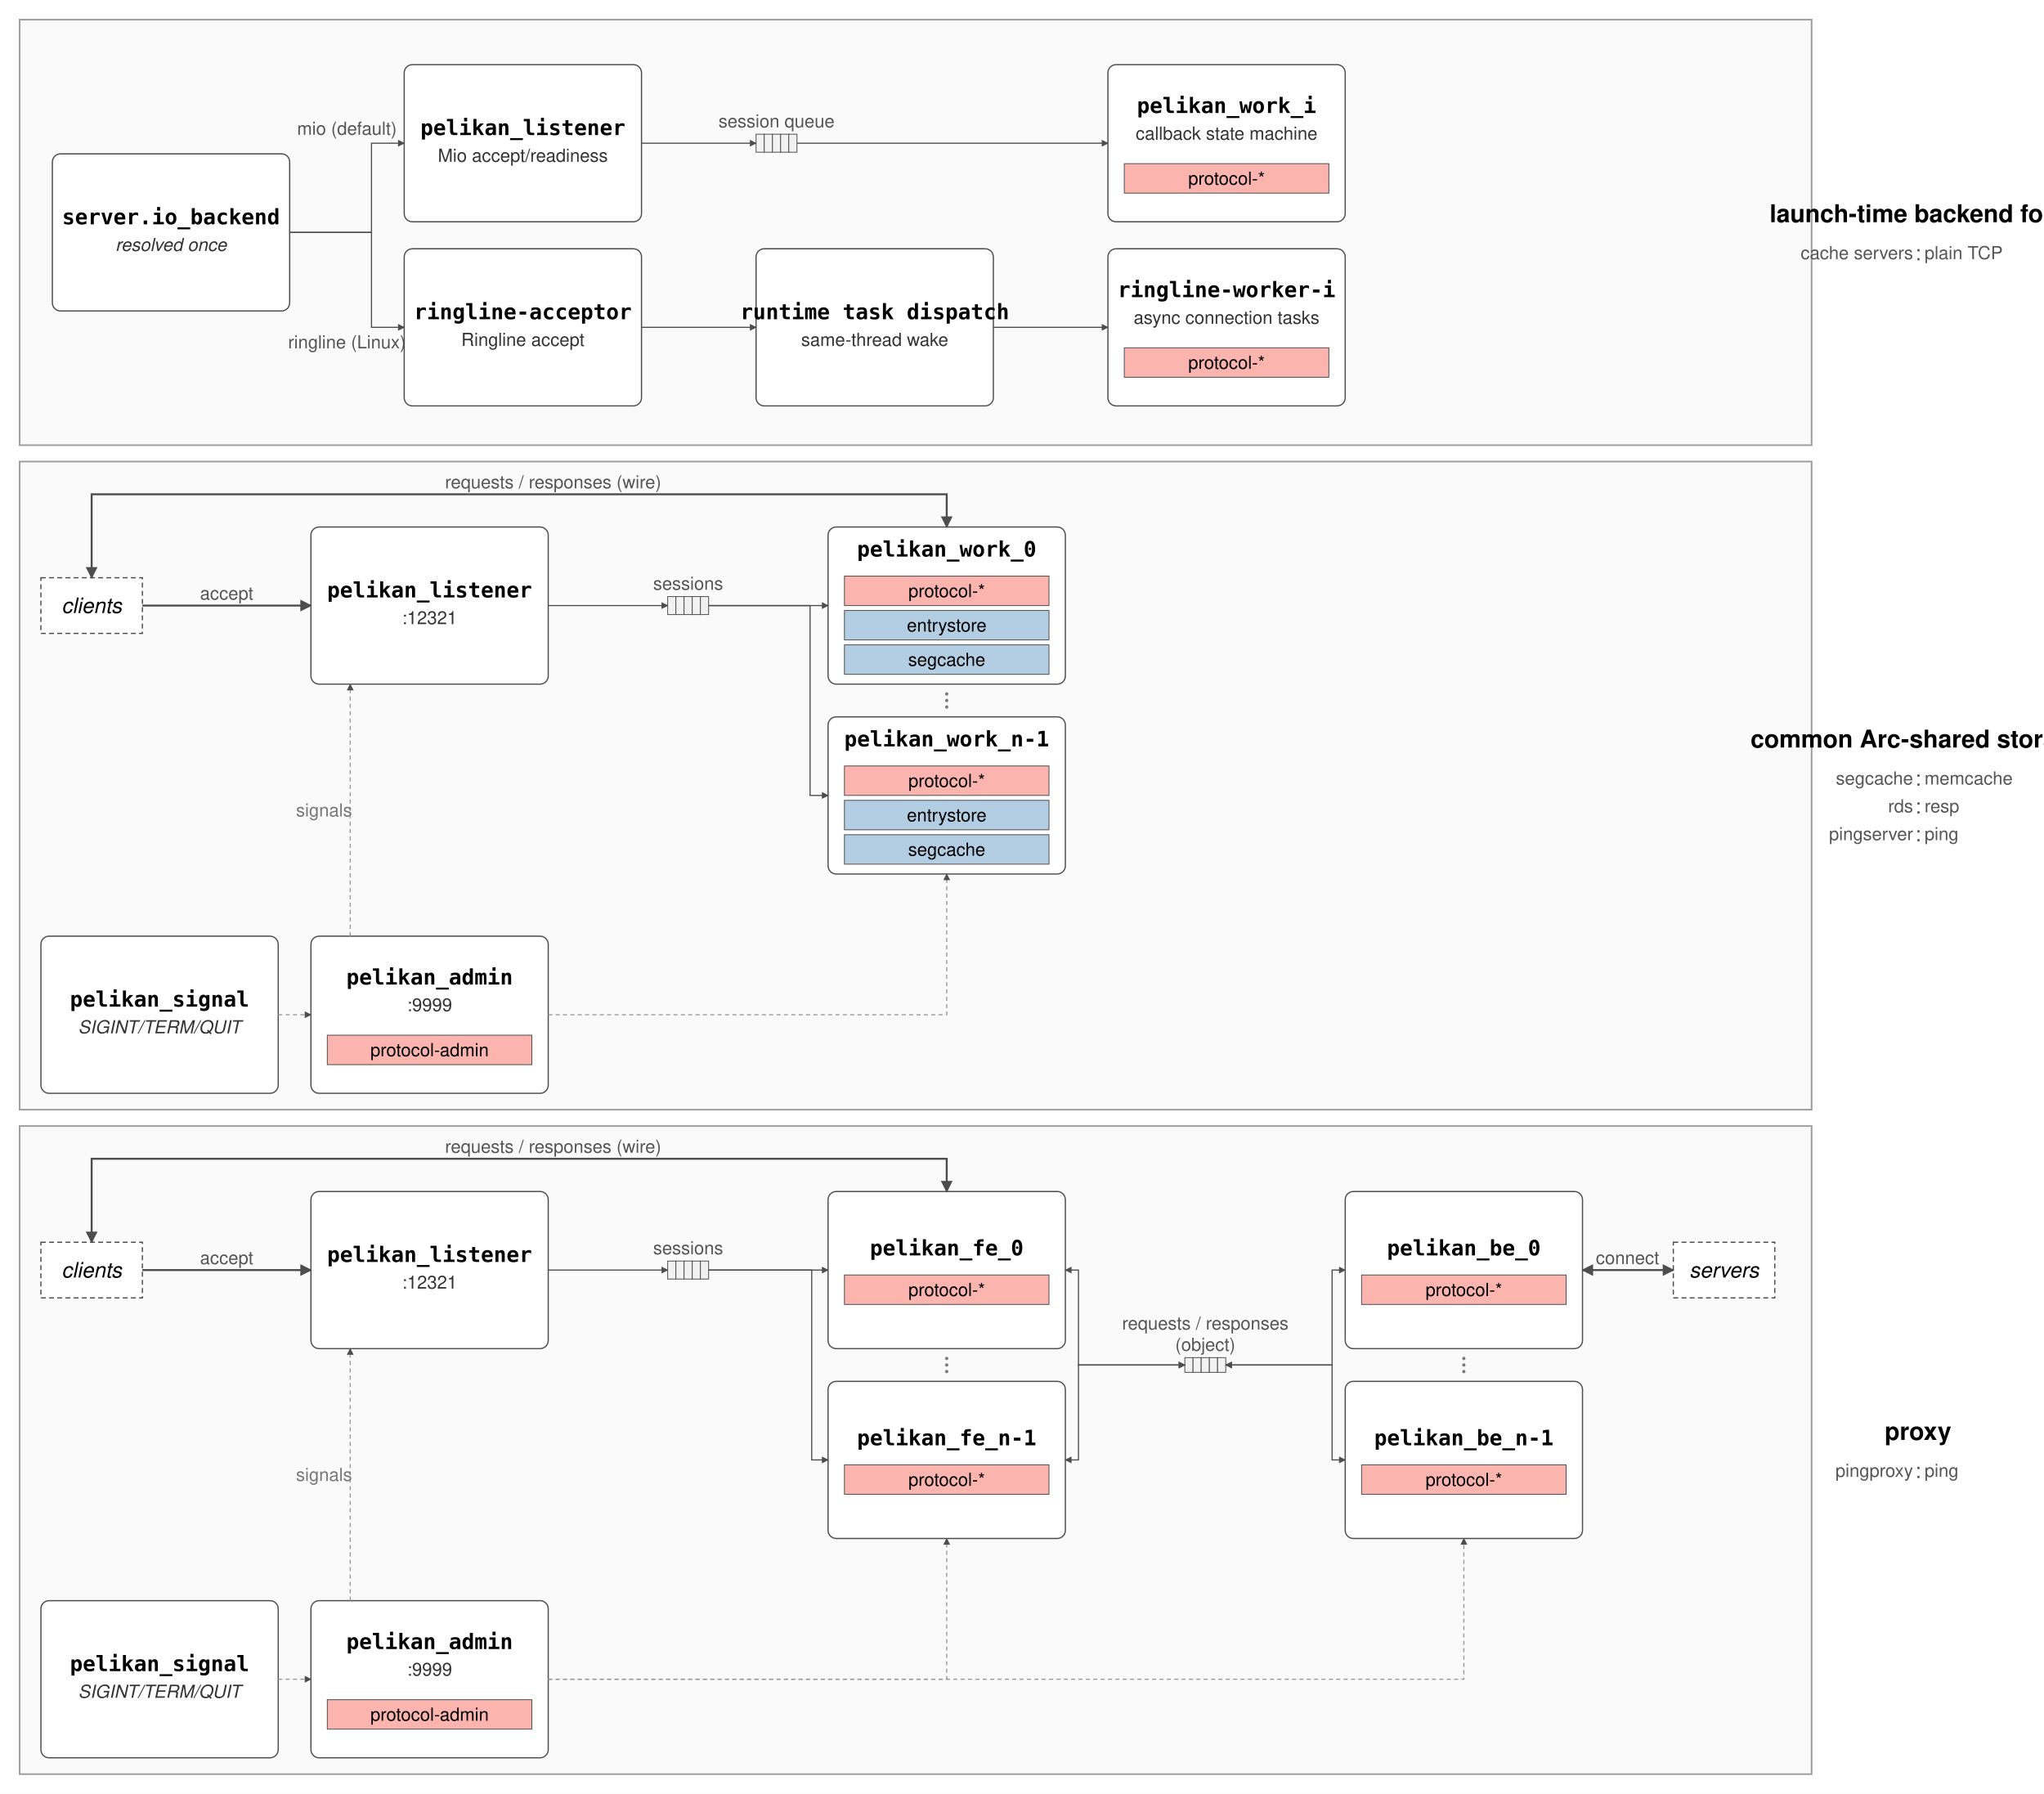
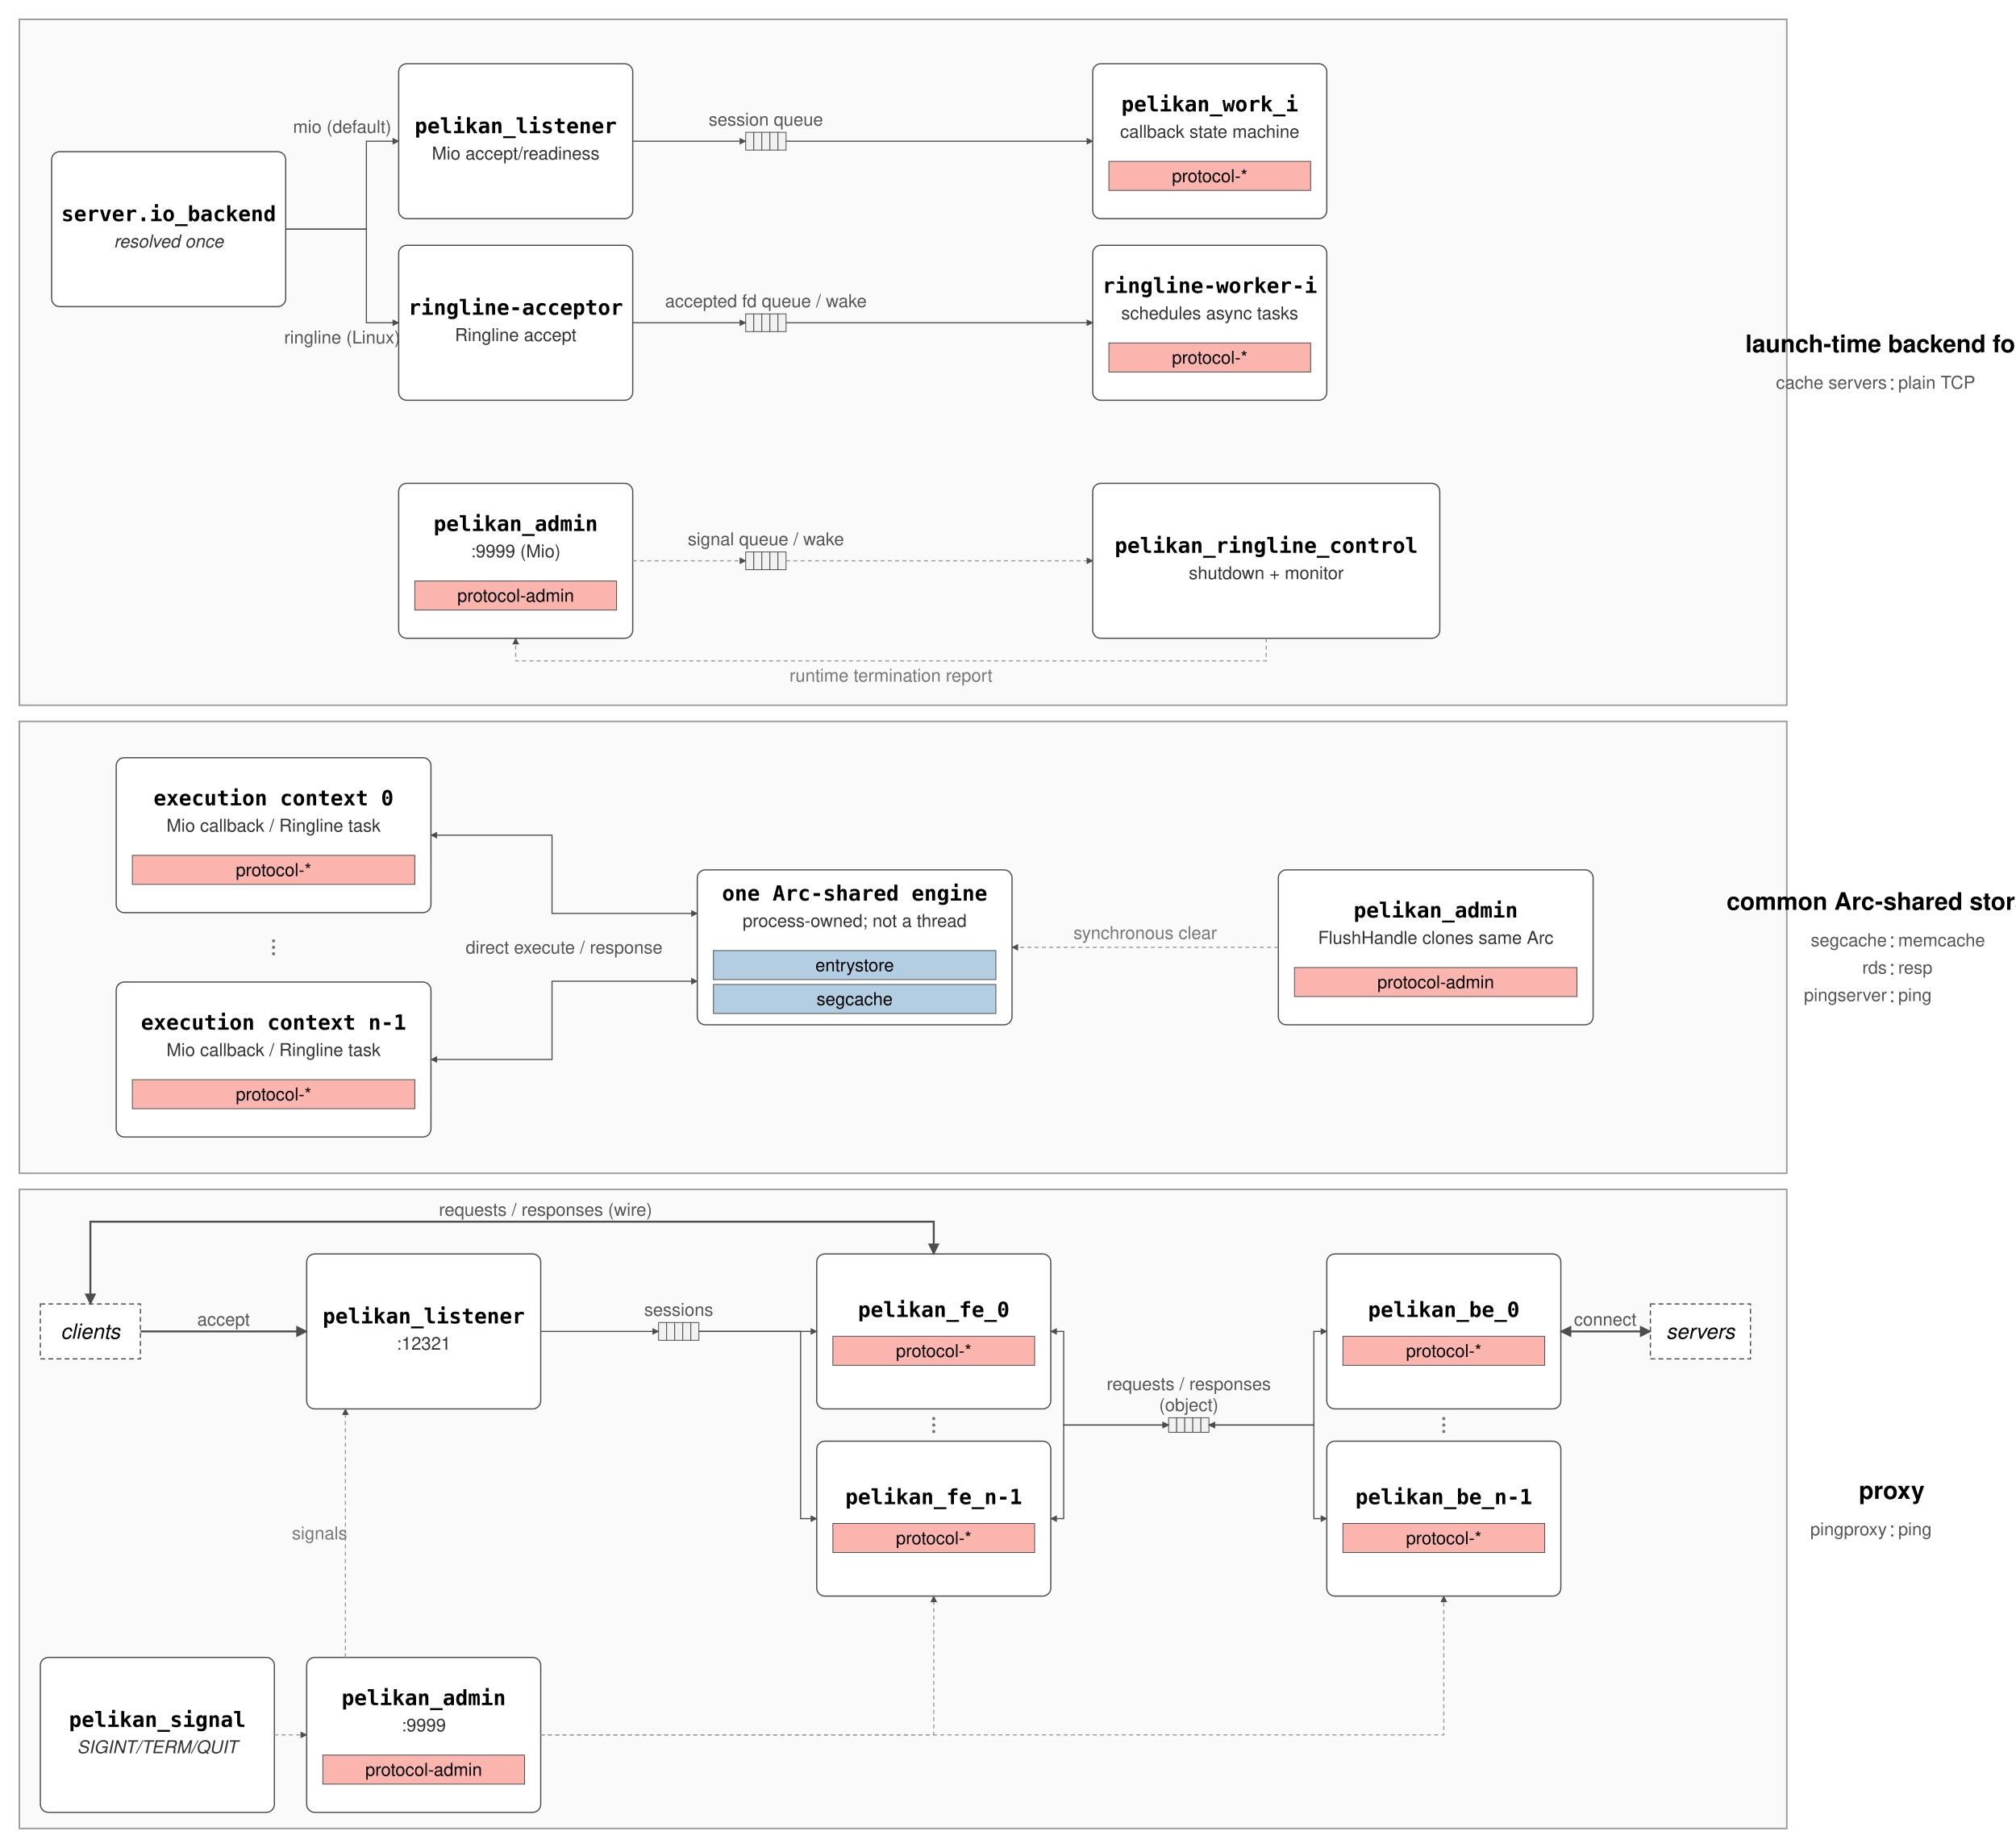
- <svg xmlns="http://www.w3.org/2000/svg" width="2498" height="2192" viewBox="0 0 2498 2192">
+ <svg xmlns="http://www.w3.org/2000/svg" width="2498" height="2290" viewBox="0 0 2498 2290">
  <rect width="100%" height="100%" fill="white" />
  <defs>
    <marker id="a" viewBox="0 0 10 10" refX="9" refY="5" markerWidth="6" markerHeight="6" orient="auto-start-reverse">
      <path d="M 0 0 L 10 5 L 0 10 z" fill="#4D4D4D" />
    </marker>
  </defs>
-   <rect x="24" y="24" width="2190" height="520" fill="#FAFAFA" stroke="#9E9E9E" stroke-width="2" rx="0" />
-   <text x="2344" y="261" dy="0.35em" font-family="Helvetica, Arial, sans-serif" font-size="30" font-weight="bold" fill="#000" text-anchor="middle">launch-time backend fork</text>
-   <text x="2338" y="309" dy="0.35em" font-family="Helvetica, Arial, sans-serif" font-size="22" font-weight="normal" fill="#555" text-anchor="end">cache servers</text>
-   <text x="2344" y="309" dy="0.35em" font-family="Helvetica, Arial, sans-serif" font-size="26" font-weight="normal" fill="#555" text-anchor="middle">:</text>
-   <text x="2352" y="309" dy="0.35em" font-family="Helvetica, Arial, sans-serif" font-size="22" font-weight="normal" fill="#555" text-anchor="start">plain TCP</text>
+   <rect x="24" y="24" width="2190" height="850" fill="#FAFAFA" stroke="#9E9E9E" stroke-width="2" rx="0" />
+   <text x="2344" y="426" dy="0.35em" font-family="Helvetica, Arial, sans-serif" font-size="30" font-weight="bold" fill="#000" text-anchor="middle">launch-time backend fork</text>
+   <text x="2338" y="474" dy="0.35em" font-family="Helvetica, Arial, sans-serif" font-size="22" font-weight="normal" fill="#555" text-anchor="end">cache servers</text>
+   <text x="2344" y="474" dy="0.35em" font-family="Helvetica, Arial, sans-serif" font-size="26" font-weight="normal" fill="#555" text-anchor="middle">:</text>
+   <text x="2352" y="474" dy="0.35em" font-family="Helvetica, Arial, sans-serif" font-size="22" font-weight="normal" fill="#555" text-anchor="start">plain TCP</text>
  <rect x="64" y="188" width="290" height="192" fill="#FFFFFF" stroke="#4D4D4D" stroke-width="1.5" rx="10" />
  <text x="209" y="265" dy="0.35em" font-family="SFMono-Regular, Menlo, Consolas, monospace" font-size="26" font-weight="bold" fill="#000" text-anchor="middle">server.io_backend</text>
  <text x="209" y="299" dy="0.35em" font-family="Helvetica, Arial, sans-serif" font-size="22" font-weight="normal" fill="#333" font-style="italic" text-anchor="middle">resolved once</text>
  <rect x="494" y="79" width="290" height="192" fill="#FFFFFF" stroke="#4D4D4D" stroke-width="1.5" rx="10" />
  <text x="639" y="156" dy="0.35em" font-family="SFMono-Regular, Menlo, Consolas, monospace" font-size="26" font-weight="bold" fill="#000" text-anchor="middle">pelikan_listener</text>
  <text x="639" y="190" dy="0.35em" font-family="Helvetica, Arial, sans-serif" font-size="22" font-weight="normal" fill="#333" text-anchor="middle">Mio accept/readiness</text>
  <rect x="924" y="164" width="10" height="22" fill="#F2F2F2" stroke="#4D4D4D" stroke-width="1" rx="0" />
  <rect x="934" y="164" width="10" height="22" fill="#F2F2F2" stroke="#4D4D4D" stroke-width="1" rx="0" />
  <rect x="944" y="164" width="10" height="22" fill="#F2F2F2" stroke="#4D4D4D" stroke-width="1" rx="0" />
  <rect x="954" y="164" width="10" height="22" fill="#F2F2F2" stroke="#4D4D4D" stroke-width="1" rx="0" />
  <rect x="964" y="164" width="10" height="22" fill="#F2F2F2" stroke="#4D4D4D" stroke-width="1" rx="0" />
  <text x="949" y="148" dy="0.35em" font-family="Helvetica, Arial, sans-serif" font-size="22" font-weight="normal" fill="#555" text-anchor="middle">session queue</text>
  <rect x="1354" y="79" width="290" height="192" fill="#FFFFFF" stroke="#4D4D4D" stroke-width="1.5" rx="10" />
  <text x="1499" y="129" dy="0.35em" font-family="SFMono-Regular, Menlo, Consolas, monospace" font-size="26" font-weight="bold" fill="#000" text-anchor="middle">pelikan_work_i</text>
  <text x="1499" y="163" dy="0.35em" font-family="Helvetica, Arial, sans-serif" font-size="22" font-weight="normal" fill="#333" text-anchor="middle">callback state machine</text>
  <rect x="1374" y="200" width="250" height="36" fill="#FBB4AE" stroke="#4D4D4D" stroke-width="1" rx="0" />
  <text x="1499" y="218" dy="0.35em" font-family="Helvetica, Arial, sans-serif" font-size="22" font-weight="normal" fill="#000" text-anchor="middle">protocol-*</text>
  <rect x="494" y="304" width="290" height="192" fill="#FFFFFF" stroke="#4D4D4D" stroke-width="1.5" rx="10" />
  <text x="639" y="381" dy="0.35em" font-family="SFMono-Regular, Menlo, Consolas, monospace" font-size="26" font-weight="bold" fill="#000" text-anchor="middle">ringline-acceptor</text>
  <text x="639" y="415" dy="0.35em" font-family="Helvetica, Arial, sans-serif" font-size="22" font-weight="normal" fill="#333" text-anchor="middle">Ringline accept</text>
-   <rect x="924" y="304" width="290" height="192" fill="#FFFFFF" stroke="#4D4D4D" stroke-width="1.5" rx="10" />
-   <text x="1069" y="381" dy="0.35em" font-family="SFMono-Regular, Menlo, Consolas, monospace" font-size="26" font-weight="bold" fill="#000" text-anchor="middle">runtime task dispatch</text>
-   <text x="1069" y="415" dy="0.35em" font-family="Helvetica, Arial, sans-serif" font-size="22" font-weight="normal" fill="#333" text-anchor="middle">same-thread wake</text>
+   <rect x="924" y="389" width="10" height="22" fill="#F2F2F2" stroke="#4D4D4D" stroke-width="1" rx="0" />
+   <rect x="934" y="389" width="10" height="22" fill="#F2F2F2" stroke="#4D4D4D" stroke-width="1" rx="0" />
+   <rect x="944" y="389" width="10" height="22" fill="#F2F2F2" stroke="#4D4D4D" stroke-width="1" rx="0" />
+   <rect x="954" y="389" width="10" height="22" fill="#F2F2F2" stroke="#4D4D4D" stroke-width="1" rx="0" />
+   <rect x="964" y="389" width="10" height="22" fill="#F2F2F2" stroke="#4D4D4D" stroke-width="1" rx="0" />
+   <text x="949" y="373" dy="0.35em" font-family="Helvetica, Arial, sans-serif" font-size="22" font-weight="normal" fill="#555" text-anchor="middle">accepted fd queue / wake</text>
  <rect x="1354" y="304" width="290" height="192" fill="#FFFFFF" stroke="#4D4D4D" stroke-width="1.5" rx="10" />
  <text x="1499" y="354" dy="0.35em" font-family="SFMono-Regular, Menlo, Consolas, monospace" font-size="26" font-weight="bold" fill="#000" text-anchor="middle">ringline-worker-i</text>
-   <text x="1499" y="388" dy="0.35em" font-family="Helvetica, Arial, sans-serif" font-size="22" font-weight="normal" fill="#333" text-anchor="middle">async connection tasks</text>
+   <text x="1499" y="388" dy="0.35em" font-family="Helvetica, Arial, sans-serif" font-size="22" font-weight="normal" fill="#333" text-anchor="middle">schedules async tasks</text>
  <rect x="1374" y="425" width="250" height="36" fill="#FBB4AE" stroke="#4D4D4D" stroke-width="1" rx="0" />
  <text x="1499" y="443" dy="0.35em" font-family="Helvetica, Arial, sans-serif" font-size="22" font-weight="normal" fill="#000" text-anchor="middle">protocol-*</text>
+   <rect x="494" y="599" width="290" height="192" fill="#FFFFFF" stroke="#4D4D4D" stroke-width="1.5" rx="10" />
+   <text x="639" y="649" dy="0.35em" font-family="SFMono-Regular, Menlo, Consolas, monospace" font-size="26" font-weight="bold" fill="#000" text-anchor="middle">pelikan_admin</text>
+   <text x="639" y="683" dy="0.35em" font-family="Helvetica, Arial, sans-serif" font-size="22" font-weight="normal" fill="#333" text-anchor="middle">:9999 (Mio)</text>
+   <rect x="514" y="720" width="250" height="36" fill="#FBB4AE" stroke="#4D4D4D" stroke-width="1" rx="0" />
+   <text x="639" y="738" dy="0.35em" font-family="Helvetica, Arial, sans-serif" font-size="22" font-weight="normal" fill="#000" text-anchor="middle">protocol-admin</text>
+   <rect x="924" y="684" width="10" height="22" fill="#F2F2F2" stroke="#4D4D4D" stroke-width="1" rx="0" />
+   <rect x="934" y="684" width="10" height="22" fill="#F2F2F2" stroke="#4D4D4D" stroke-width="1" rx="0" />
+   <rect x="944" y="684" width="10" height="22" fill="#F2F2F2" stroke="#4D4D4D" stroke-width="1" rx="0" />
+   <rect x="954" y="684" width="10" height="22" fill="#F2F2F2" stroke="#4D4D4D" stroke-width="1" rx="0" />
+   <rect x="964" y="684" width="10" height="22" fill="#F2F2F2" stroke="#4D4D4D" stroke-width="1" rx="0" />
+   <text x="949" y="668" dy="0.35em" font-family="Helvetica, Arial, sans-serif" font-size="22" font-weight="normal" fill="#555" text-anchor="middle">signal queue / wake</text>
+   <rect x="1354" y="599" width="430" height="192" fill="#FFFFFF" stroke="#4D4D4D" stroke-width="1.5" rx="10" />
+   <text x="1569" y="676" dy="0.35em" font-family="SFMono-Regular, Menlo, Consolas, monospace" font-size="26" font-weight="bold" fill="#000" text-anchor="middle">pelikan_ringline_control</text>
+   <text x="1569" y="710" dy="0.35em" font-family="Helvetica, Arial, sans-serif" font-size="22" font-weight="normal" fill="#333" text-anchor="middle">shutdown + monitor</text>
  <path d="M 354 284 L 454 284 L 454 175 L 494 175" fill="none" stroke="#4D4D4D" stroke-width="1.4" marker-end="url(#a)" />
  <text x="424" y="157" dy="0.35em" font-family="Helvetica, Arial, sans-serif" font-size="22" font-weight="normal" fill="#555" text-anchor="middle">mio (default)</text>
  <path d="M 354 284 L 454 284 L 454 400 L 494 400" fill="none" stroke="#4D4D4D" stroke-width="1.4" marker-end="url(#a)" />
  <text x="424" y="418" dy="0.35em" font-family="Helvetica, Arial, sans-serif" font-size="22" font-weight="normal" fill="#555" text-anchor="middle">ringline (Linux)</text>
  <path d="M 784 175 L 924 175" fill="none" stroke="#4D4D4D" stroke-width="1.4" marker-end="url(#a)" />
  <path d="M 974 175 L 1354 175" fill="none" stroke="#4D4D4D" stroke-width="1.4" marker-end="url(#a)" />
  <path d="M 784 400 L 924 400" fill="none" stroke="#4D4D4D" stroke-width="1.4" marker-end="url(#a)" />
-   <path d="M 1214 400 L 1354 400" fill="none" stroke="#4D4D4D" stroke-width="1.4" marker-end="url(#a)" />
-   <rect x="24" y="564" width="2190" height="792" fill="#FAFAFA" stroke="#9E9E9E" stroke-width="2" rx="0" />
-   <text x="2344" y="903" dy="0.35em" font-family="Helvetica, Arial, sans-serif" font-size="30" font-weight="bold" fill="#000" text-anchor="middle">common Arc-shared storage</text>
-   <text x="2338" y="951" dy="0.35em" font-family="Helvetica, Arial, sans-serif" font-size="22" font-weight="normal" fill="#555" text-anchor="end">segcache</text>
-   <text x="2344" y="951" dy="0.35em" font-family="Helvetica, Arial, sans-serif" font-size="26" font-weight="normal" fill="#555" text-anchor="middle">:</text>
-   <text x="2352" y="951" dy="0.35em" font-family="Helvetica, Arial, sans-serif" font-size="22" font-weight="normal" fill="#555" text-anchor="start">memcache</text>
-   <text x="2338" y="985" dy="0.35em" font-family="Helvetica, Arial, sans-serif" font-size="22" font-weight="normal" fill="#555" text-anchor="end">rds</text>
-   <text x="2344" y="985" dy="0.35em" font-family="Helvetica, Arial, sans-serif" font-size="26" font-weight="normal" fill="#555" text-anchor="middle">:</text>
-   <text x="2352" y="985" dy="0.35em" font-family="Helvetica, Arial, sans-serif" font-size="22" font-weight="normal" fill="#555" text-anchor="start">resp</text>
-   <text x="2338" y="1019" dy="0.35em" font-family="Helvetica, Arial, sans-serif" font-size="22" font-weight="normal" fill="#555" text-anchor="end">pingserver</text>
-   <text x="2344" y="1019" dy="0.35em" font-family="Helvetica, Arial, sans-serif" font-size="26" font-weight="normal" fill="#555" text-anchor="middle">:</text>
-   <text x="2352" y="1019" dy="0.35em" font-family="Helvetica, Arial, sans-serif" font-size="22" font-weight="normal" fill="#555" text-anchor="start">ping</text>
-   <rect x="50" y="706" width="124" height="68" fill="#FFFFFF" stroke="#4D4D4D" stroke-width="1.5" rx="0" stroke-dasharray="6,4" />
-   <text x="112" y="740" dy="0.35em" font-family="Helvetica, Arial, sans-serif" font-size="26" font-weight="normal" fill="#000" font-style="italic" text-anchor="middle">clients</text>
-   <rect x="380" y="644" width="290" height="192" fill="#FFFFFF" stroke="#4D4D4D" stroke-width="1.5" rx="10" />
-   <text x="525" y="721" dy="0.35em" font-family="SFMono-Regular, Menlo, Consolas, monospace" font-size="26" font-weight="bold" fill="#000" text-anchor="middle">pelikan_listener</text>
-   <text x="525" y="755" dy="0.35em" font-family="Helvetica, Arial, sans-serif" font-size="22" font-weight="normal" fill="#333" text-anchor="middle">:12321</text>
-   <path d="M 174 740 L 380 740" fill="none" stroke="#4D4D4D" stroke-width="2.4" marker-end="url(#a)" />
-   <text x="277" y="725" dy="0.35em" font-family="Helvetica, Arial, sans-serif" font-size="22" font-weight="normal" fill="#555" text-anchor="middle">accept</text>
-   <rect x="816" y="729" width="10" height="22" fill="#F2F2F2" stroke="#4D4D4D" stroke-width="1" rx="0" />
-   <rect x="826" y="729" width="10" height="22" fill="#F2F2F2" stroke="#4D4D4D" stroke-width="1" rx="0" />
-   <rect x="836" y="729" width="10" height="22" fill="#F2F2F2" stroke="#4D4D4D" stroke-width="1" rx="0" />
-   <rect x="846" y="729" width="10" height="22" fill="#F2F2F2" stroke="#4D4D4D" stroke-width="1" rx="0" />
-   <rect x="856" y="729" width="10" height="22" fill="#F2F2F2" stroke="#4D4D4D" stroke-width="1" rx="0" />
-   <text x="841" y="713" dy="0.35em" font-family="Helvetica, Arial, sans-serif" font-size="22" font-weight="normal" fill="#555" text-anchor="middle">sessions</text>
-   <path d="M 670 740 L 816 740" fill="none" stroke="#4D4D4D" stroke-width="1.4" marker-end="url(#a)" />
-   <rect x="1012" y="644" width="290" height="192" fill="#FFFFFF" stroke="#4D4D4D" stroke-width="1.5" rx="10" />
-   <text x="1157" y="671" dy="0.35em" font-family="SFMono-Regular, Menlo, Consolas, monospace" font-size="26" font-weight="bold" fill="#000" text-anchor="middle">pelikan_work_0</text>
-   <rect x="1032" y="704" width="250" height="36" fill="#FBB4AE" stroke="#4D4D4D" stroke-width="1" rx="0" />
-   <text x="1157" y="722" dy="0.35em" font-family="Helvetica, Arial, sans-serif" font-size="22" font-weight="normal" fill="#000" text-anchor="middle">protocol-*</text>
-   <rect x="1032" y="746" width="250" height="36" fill="#B3CDE3" stroke="#4D4D4D" stroke-width="1" rx="0" />
-   <text x="1157" y="764" dy="0.35em" font-family="Helvetica, Arial, sans-serif" font-size="22" font-weight="normal" fill="#000" text-anchor="middle">entrystore</text>
-   <rect x="1032" y="788" width="250" height="36" fill="#B3CDE3" stroke="#4D4D4D" stroke-width="1" rx="0" />
-   <text x="1157" y="806" dy="0.35em" font-family="Helvetica, Arial, sans-serif" font-size="22" font-weight="normal" fill="#000" text-anchor="middle">segcache</text>
-   <rect x="1012" y="876" width="290" height="192" fill="#FFFFFF" stroke="#4D4D4D" stroke-width="1.5" rx="10" />
-   <text x="1157" y="903" dy="0.35em" font-family="SFMono-Regular, Menlo, Consolas, monospace" font-size="26" font-weight="bold" fill="#000" text-anchor="middle">pelikan_work_n-1</text>
-   <rect x="1032" y="936" width="250" height="36" fill="#FBB4AE" stroke="#4D4D4D" stroke-width="1" rx="0" />
-   <text x="1157" y="954" dy="0.35em" font-family="Helvetica, Arial, sans-serif" font-size="22" font-weight="normal" fill="#000" text-anchor="middle">protocol-*</text>
-   <rect x="1032" y="978" width="250" height="36" fill="#B3CDE3" stroke="#4D4D4D" stroke-width="1" rx="0" />
-   <text x="1157" y="996" dy="0.35em" font-family="Helvetica, Arial, sans-serif" font-size="22" font-weight="normal" fill="#000" text-anchor="middle">entrystore</text>
-   <rect x="1032" y="1020" width="250" height="36" fill="#B3CDE3" stroke="#4D4D4D" stroke-width="1" rx="0" />
-   <text x="1157" y="1038" dy="0.35em" font-family="Helvetica, Arial, sans-serif" font-size="22" font-weight="normal" fill="#000" text-anchor="middle">segcache</text>
-   <circle cx="1157" cy="848" r="2" fill="#777" />
-   <circle cx="1157" cy="856" r="2" fill="#777" />
-   <circle cx="1157" cy="864" r="2" fill="#777" />
-   <path d="M 866 740 L 990 740 L 990 740 L 1012 740" fill="none" stroke="#4D4D4D" stroke-width="1.4" marker-end="url(#a)" />
-   <path d="M 866 740 L 990 740 L 990 972 L 1012 972" fill="none" stroke="#4D4D4D" stroke-width="1.4" marker-end="url(#a)" />
-   <path d="M 112 706 L 112 604 L 1157 604 L 1157 644" fill="none" stroke="#4D4D4D" stroke-width="2.4" marker-end="url(#a)" marker-start="url(#a)" />
-   <text x="676" y="589" dy="0.35em" font-family="Helvetica, Arial, sans-serif" font-size="22" font-weight="normal" fill="#555" text-anchor="middle">requests / responses (wire)</text>
-   <rect x="50" y="1144" width="290" height="192" fill="#FFFFFF" stroke="#4D4D4D" stroke-width="1.5" rx="10" />
-   <text x="195" y="1221" dy="0.35em" font-family="SFMono-Regular, Menlo, Consolas, monospace" font-size="26" font-weight="bold" fill="#000" text-anchor="middle">pelikan_signal</text>
-   <text x="195" y="1255" dy="0.35em" font-family="Helvetica, Arial, sans-serif" font-size="22" font-weight="normal" fill="#333" font-style="italic" text-anchor="middle">SIGINT/TERM/QUIT</text>
-   <rect x="380" y="1144" width="290" height="192" fill="#FFFFFF" stroke="#4D4D4D" stroke-width="1.5" rx="10" />
-   <text x="525" y="1194" dy="0.35em" font-family="SFMono-Regular, Menlo, Consolas, monospace" font-size="26" font-weight="bold" fill="#000" text-anchor="middle">pelikan_admin</text>
-   <text x="525" y="1228" dy="0.35em" font-family="Helvetica, Arial, sans-serif" font-size="22" font-weight="normal" fill="#333" text-anchor="middle">:9999</text>
-   <rect x="400" y="1265" width="250" height="36" fill="#FBB4AE" stroke="#4D4D4D" stroke-width="1" rx="0" />
-   <text x="525" y="1283" dy="0.35em" font-family="Helvetica, Arial, sans-serif" font-size="22" font-weight="normal" fill="#000" text-anchor="middle">protocol-admin</text>
-   <path d="M 340 1240 L 380 1240" fill="none" stroke="#999999" stroke-width="1.4" stroke-dasharray="5,4" marker-end="url(#a)" />
-   <path d="M 428 1144 L 428 836" fill="none" stroke="#999999" stroke-width="1.4" stroke-dasharray="5,4" marker-end="url(#a)" />
-   <text x="396" y="990" dy="0.35em" font-family="Helvetica, Arial, sans-serif" font-size="22" font-weight="normal" fill="#777" text-anchor="middle">signals</text>
-   <path d="M 670 1240 L 1157 1240 L 1157 1068" fill="none" stroke="#999999" stroke-width="1.4" stroke-dasharray="5,4" marker-end="url(#a)" />
-   <rect x="24" y="1376" width="2190" height="792" fill="#FAFAFA" stroke="#9E9E9E" stroke-width="2" rx="0" />
-   <text x="2344" y="1749" dy="0.35em" font-family="Helvetica, Arial, sans-serif" font-size="30" font-weight="bold" fill="#000" text-anchor="middle">proxy</text>
-   <text x="2338" y="1797" dy="0.35em" font-family="Helvetica, Arial, sans-serif" font-size="22" font-weight="normal" fill="#555" text-anchor="end">pingproxy</text>
-   <text x="2344" y="1797" dy="0.35em" font-family="Helvetica, Arial, sans-serif" font-size="26" font-weight="normal" fill="#555" text-anchor="middle">:</text>
-   <text x="2352" y="1797" dy="0.35em" font-family="Helvetica, Arial, sans-serif" font-size="22" font-weight="normal" fill="#555" text-anchor="start">ping</text>
-   <rect x="50" y="1518" width="124" height="68" fill="#FFFFFF" stroke="#4D4D4D" stroke-width="1.5" rx="0" stroke-dasharray="6,4" />
-   <text x="112" y="1552" dy="0.35em" font-family="Helvetica, Arial, sans-serif" font-size="26" font-weight="normal" fill="#000" font-style="italic" text-anchor="middle">clients</text>
-   <rect x="380" y="1456" width="290" height="192" fill="#FFFFFF" stroke="#4D4D4D" stroke-width="1.5" rx="10" />
-   <text x="525" y="1533" dy="0.35em" font-family="SFMono-Regular, Menlo, Consolas, monospace" font-size="26" font-weight="bold" fill="#000" text-anchor="middle">pelikan_listener</text>
-   <text x="525" y="1567" dy="0.35em" font-family="Helvetica, Arial, sans-serif" font-size="22" font-weight="normal" fill="#333" text-anchor="middle">:12321</text>
-   <path d="M 174 1552 L 380 1552" fill="none" stroke="#4D4D4D" stroke-width="2.4" marker-end="url(#a)" />
-   <text x="277" y="1537" dy="0.35em" font-family="Helvetica, Arial, sans-serif" font-size="22" font-weight="normal" fill="#555" text-anchor="middle">accept</text>
-   <rect x="816" y="1541" width="10" height="22" fill="#F2F2F2" stroke="#4D4D4D" stroke-width="1" rx="0" />
-   <rect x="826" y="1541" width="10" height="22" fill="#F2F2F2" stroke="#4D4D4D" stroke-width="1" rx="0" />
-   <rect x="836" y="1541" width="10" height="22" fill="#F2F2F2" stroke="#4D4D4D" stroke-width="1" rx="0" />
-   <rect x="846" y="1541" width="10" height="22" fill="#F2F2F2" stroke="#4D4D4D" stroke-width="1" rx="0" />
-   <rect x="856" y="1541" width="10" height="22" fill="#F2F2F2" stroke="#4D4D4D" stroke-width="1" rx="0" />
-   <text x="841" y="1525" dy="0.35em" font-family="Helvetica, Arial, sans-serif" font-size="22" font-weight="normal" fill="#555" text-anchor="middle">sessions</text>
-   <path d="M 670 1552 L 816 1552" fill="none" stroke="#4D4D4D" stroke-width="1.4" marker-end="url(#a)" />
-   <rect x="1012" y="1456" width="290" height="192" fill="#FFFFFF" stroke="#4D4D4D" stroke-width="1.5" rx="10" />
-   <text x="1157" y="1525" dy="0.35em" font-family="SFMono-Regular, Menlo, Consolas, monospace" font-size="26" font-weight="bold" fill="#000" text-anchor="middle">pelikan_fe_0</text>
-   <rect x="1032" y="1558" width="250" height="36" fill="#FBB4AE" stroke="#4D4D4D" stroke-width="1" rx="0" />
-   <text x="1157" y="1576" dy="0.35em" font-family="Helvetica, Arial, sans-serif" font-size="22" font-weight="normal" fill="#000" text-anchor="middle">protocol-*</text>
-   <rect x="1012" y="1688" width="290" height="192" fill="#FFFFFF" stroke="#4D4D4D" stroke-width="1.5" rx="10" />
-   <text x="1157" y="1757" dy="0.35em" font-family="SFMono-Regular, Menlo, Consolas, monospace" font-size="26" font-weight="bold" fill="#000" text-anchor="middle">pelikan_fe_n-1</text>
-   <rect x="1032" y="1790" width="250" height="36" fill="#FBB4AE" stroke="#4D4D4D" stroke-width="1" rx="0" />
-   <text x="1157" y="1808" dy="0.35em" font-family="Helvetica, Arial, sans-serif" font-size="22" font-weight="normal" fill="#000" text-anchor="middle">protocol-*</text>
-   <circle cx="1157" cy="1660" r="2" fill="#777" />
-   <circle cx="1157" cy="1668" r="2" fill="#777" />
-   <circle cx="1157" cy="1676" r="2" fill="#777" />
-   <path d="M 866 1552 L 992 1552 L 992 1552 L 1012 1552" fill="none" stroke="#4D4D4D" stroke-width="1.4" marker-end="url(#a)" />
-   <path d="M 866 1552 L 992 1552 L 992 1784 L 1012 1784" fill="none" stroke="#4D4D4D" stroke-width="1.4" marker-end="url(#a)" />
-   <path d="M 112 1518 L 112 1416 L 1157 1416 L 1157 1456" fill="none" stroke="#4D4D4D" stroke-width="2.4" marker-end="url(#a)" marker-start="url(#a)" />
-   <text x="676" y="1401" dy="0.35em" font-family="Helvetica, Arial, sans-serif" font-size="22" font-weight="normal" fill="#555" text-anchor="middle">requests / responses (wire)</text>
-   <rect x="1448" y="1659" width="10" height="18" fill="#F2F2F2" stroke="#4D4D4D" stroke-width="1" rx="0" />
-   <rect x="1458" y="1659" width="10" height="18" fill="#F2F2F2" stroke="#4D4D4D" stroke-width="1" rx="0" />
-   <rect x="1468" y="1659" width="10" height="18" fill="#F2F2F2" stroke="#4D4D4D" stroke-width="1" rx="0" />
-   <rect x="1478" y="1659" width="10" height="18" fill="#F2F2F2" stroke="#4D4D4D" stroke-width="1" rx="0" />
-   <rect x="1488" y="1659" width="10" height="18" fill="#F2F2F2" stroke="#4D4D4D" stroke-width="1" rx="0" />
-   <text x="1473" y="1617" dy="0.35em" font-family="Helvetica, Arial, sans-serif" font-size="22" font-weight="normal" fill="#555" text-anchor="middle">requests / responses</text>
-   <text x="1473" y="1643" dy="0.35em" font-family="Helvetica, Arial, sans-serif" font-size="22" font-weight="normal" fill="#555" text-anchor="middle">(object)</text>
-   <path d="M 1302 1552 L 1318 1552 L 1318 1668 L 1448 1668" fill="none" stroke="#4D4D4D" stroke-width="1.4" marker-end="url(#a)" marker-start="url(#a)" />
-   <path d="M 1302 1784 L 1318 1784 L 1318 1668 L 1448 1668" fill="none" stroke="#4D4D4D" stroke-width="1.4" marker-end="url(#a)" marker-start="url(#a)" />
-   <rect x="1644" y="1456" width="290" height="192" fill="#FFFFFF" stroke="#4D4D4D" stroke-width="1.5" rx="10" />
-   <text x="1789" y="1525" dy="0.35em" font-family="SFMono-Regular, Menlo, Consolas, monospace" font-size="26" font-weight="bold" fill="#000" text-anchor="middle">pelikan_be_0</text>
-   <rect x="1664" y="1558" width="250" height="36" fill="#FBB4AE" stroke="#4D4D4D" stroke-width="1" rx="0" />
-   <text x="1789" y="1576" dy="0.35em" font-family="Helvetica, Arial, sans-serif" font-size="22" font-weight="normal" fill="#000" text-anchor="middle">protocol-*</text>
-   <rect x="1644" y="1688" width="290" height="192" fill="#FFFFFF" stroke="#4D4D4D" stroke-width="1.5" rx="10" />
-   <text x="1789" y="1757" dy="0.35em" font-family="SFMono-Regular, Menlo, Consolas, monospace" font-size="26" font-weight="bold" fill="#000" text-anchor="middle">pelikan_be_n-1</text>
-   <rect x="1664" y="1790" width="250" height="36" fill="#FBB4AE" stroke="#4D4D4D" stroke-width="1" rx="0" />
-   <text x="1789" y="1808" dy="0.35em" font-family="Helvetica, Arial, sans-serif" font-size="22" font-weight="normal" fill="#000" text-anchor="middle">protocol-*</text>
-   <circle cx="1789" cy="1660" r="2" fill="#777" />
-   <circle cx="1789" cy="1668" r="2" fill="#777" />
-   <circle cx="1789" cy="1676" r="2" fill="#777" />
-   <path d="M 1498 1668 L 1628 1668 L 1628 1552 L 1644 1552" fill="none" stroke="#4D4D4D" stroke-width="1.4" marker-end="url(#a)" marker-start="url(#a)" />
-   <path d="M 1498 1668 L 1628 1668 L 1628 1784 L 1644 1784" fill="none" stroke="#4D4D4D" stroke-width="1.4" marker-end="url(#a)" marker-start="url(#a)" />
-   <rect x="2045" y="1518" width="124" height="68" fill="#FFFFFF" stroke="#4D4D4D" stroke-width="1.5" rx="0" stroke-dasharray="6,4" />
-   <text x="2107" y="1552" dy="0.35em" font-family="Helvetica, Arial, sans-serif" font-size="26" font-weight="normal" fill="#000" font-style="italic" text-anchor="middle">servers</text>
-   <path d="M 1934 1552 L 2045 1552" fill="none" stroke="#4D4D4D" stroke-width="2.4" marker-end="url(#a)" marker-start="url(#a)" />
-   <text x="1989" y="1537" dy="0.35em" font-family="Helvetica, Arial, sans-serif" font-size="22" font-weight="normal" fill="#555" text-anchor="middle">connect</text>
-   <rect x="50" y="1956" width="290" height="192" fill="#FFFFFF" stroke="#4D4D4D" stroke-width="1.5" rx="10" />
-   <text x="195" y="2033" dy="0.35em" font-family="SFMono-Regular, Menlo, Consolas, monospace" font-size="26" font-weight="bold" fill="#000" text-anchor="middle">pelikan_signal</text>
-   <text x="195" y="2067" dy="0.35em" font-family="Helvetica, Arial, sans-serif" font-size="22" font-weight="normal" fill="#333" font-style="italic" text-anchor="middle">SIGINT/TERM/QUIT</text>
-   <rect x="380" y="1956" width="290" height="192" fill="#FFFFFF" stroke="#4D4D4D" stroke-width="1.5" rx="10" />
-   <text x="525" y="2006" dy="0.35em" font-family="SFMono-Regular, Menlo, Consolas, monospace" font-size="26" font-weight="bold" fill="#000" text-anchor="middle">pelikan_admin</text>
-   <text x="525" y="2040" dy="0.35em" font-family="Helvetica, Arial, sans-serif" font-size="22" font-weight="normal" fill="#333" text-anchor="middle">:9999</text>
-   <rect x="400" y="2077" width="250" height="36" fill="#FBB4AE" stroke="#4D4D4D" stroke-width="1" rx="0" />
-   <text x="525" y="2095" dy="0.35em" font-family="Helvetica, Arial, sans-serif" font-size="22" font-weight="normal" fill="#000" text-anchor="middle">protocol-admin</text>
-   <path d="M 340 2052 L 380 2052" fill="none" stroke="#999999" stroke-width="1.4" stroke-dasharray="5,4" marker-end="url(#a)" />
-   <path d="M 428 1956 L 428 1648" fill="none" stroke="#999999" stroke-width="1.4" stroke-dasharray="5,4" marker-end="url(#a)" />
-   <text x="396" y="1802" dy="0.35em" font-family="Helvetica, Arial, sans-serif" font-size="22" font-weight="normal" fill="#777" text-anchor="middle">signals</text>
-   <path d="M 670 2052 L 1157 2052 L 1157 1880" fill="none" stroke="#999999" stroke-width="1.4" stroke-dasharray="5,4" marker-end="url(#a)" />
-   <path d="M 670 2052 L 1789 2052 L 1789 1880" fill="none" stroke="#999999" stroke-width="1.4" stroke-dasharray="5,4" marker-end="url(#a)" />
+   <path d="M 974 400 L 1354 400" fill="none" stroke="#4D4D4D" stroke-width="1.4" marker-end="url(#a)" />
+   <path d="M 784 695 L 924 695" fill="none" stroke="#999999" stroke-width="1.4" stroke-dasharray="5,4" marker-end="url(#a)" />
+   <path d="M 974 695 L 1354 695" fill="none" stroke="#999999" stroke-width="1.4" stroke-dasharray="5,4" marker-end="url(#a)" />
+   <path d="M 1569 791 L 1569 819 L 639 819 L 639 791" fill="none" stroke="#999999" stroke-width="1.4" stroke-dasharray="5,4" marker-end="url(#a)" />
+   <text x="1104" y="837" dy="0.35em" font-family="Helvetica, Arial, sans-serif" font-size="22" font-weight="normal" fill="#777" text-anchor="middle">runtime termination report</text>
+   <rect x="24" y="894" width="2190" height="560" fill="#FAFAFA" stroke="#9E9E9E" stroke-width="2" rx="0" />
+   <text x="2344" y="1117" dy="0.35em" font-family="Helvetica, Arial, sans-serif" font-size="30" font-weight="bold" fill="#000" text-anchor="middle">common Arc-shared storage</text>
+   <text x="2338" y="1165" dy="0.35em" font-family="Helvetica, Arial, sans-serif" font-size="22" font-weight="normal" fill="#555" text-anchor="end">segcache</text>
+   <text x="2344" y="1165" dy="0.35em" font-family="Helvetica, Arial, sans-serif" font-size="26" font-weight="normal" fill="#555" text-anchor="middle">:</text>
+   <text x="2352" y="1165" dy="0.35em" font-family="Helvetica, Arial, sans-serif" font-size="22" font-weight="normal" fill="#555" text-anchor="start">memcache</text>
+   <text x="2338" y="1199" dy="0.35em" font-family="Helvetica, Arial, sans-serif" font-size="22" font-weight="normal" fill="#555" text-anchor="end">rds</text>
+   <text x="2344" y="1199" dy="0.35em" font-family="Helvetica, Arial, sans-serif" font-size="26" font-weight="normal" fill="#555" text-anchor="middle">:</text>
+   <text x="2352" y="1199" dy="0.35em" font-family="Helvetica, Arial, sans-serif" font-size="22" font-weight="normal" fill="#555" text-anchor="start">resp</text>
+   <text x="2338" y="1233" dy="0.35em" font-family="Helvetica, Arial, sans-serif" font-size="22" font-weight="normal" fill="#555" text-anchor="end">pingserver</text>
+   <text x="2344" y="1233" dy="0.35em" font-family="Helvetica, Arial, sans-serif" font-size="26" font-weight="normal" fill="#555" text-anchor="middle">:</text>
+   <text x="2352" y="1233" dy="0.35em" font-family="Helvetica, Arial, sans-serif" font-size="22" font-weight="normal" fill="#555" text-anchor="start">ping</text>
+   <rect x="144" y="939" width="390" height="192" fill="#FFFFFF" stroke="#4D4D4D" stroke-width="1.5" rx="10" />
+   <text x="339" y="989" dy="0.35em" font-family="SFMono-Regular, Menlo, Consolas, monospace" font-size="26" font-weight="bold" fill="#000" text-anchor="middle">execution context 0</text>
+   <text x="339" y="1023" dy="0.35em" font-family="Helvetica, Arial, sans-serif" font-size="22" font-weight="normal" fill="#333" text-anchor="middle">Mio callback / Ringline task</text>
+   <rect x="164" y="1060" width="350" height="36" fill="#FBB4AE" stroke="#4D4D4D" stroke-width="1" rx="0" />
+   <text x="339" y="1078" dy="0.35em" font-family="Helvetica, Arial, sans-serif" font-size="22" font-weight="normal" fill="#000" text-anchor="middle">protocol-*</text>
+   <rect x="144" y="1217" width="390" height="192" fill="#FFFFFF" stroke="#4D4D4D" stroke-width="1.5" rx="10" />
+   <text x="339" y="1267" dy="0.35em" font-family="SFMono-Regular, Menlo, Consolas, monospace" font-size="26" font-weight="bold" fill="#000" text-anchor="middle">execution context n-1</text>
+   <text x="339" y="1301" dy="0.35em" font-family="Helvetica, Arial, sans-serif" font-size="22" font-weight="normal" fill="#333" text-anchor="middle">Mio callback / Ringline task</text>
+   <rect x="164" y="1338" width="350" height="36" fill="#FBB4AE" stroke="#4D4D4D" stroke-width="1" rx="0" />
+   <text x="339" y="1356" dy="0.35em" font-family="Helvetica, Arial, sans-serif" font-size="22" font-weight="normal" fill="#000" text-anchor="middle">protocol-*</text>
+   <circle cx="339" cy="1166" r="2" fill="#777" />
+   <circle cx="339" cy="1174" r="2" fill="#777" />
+   <circle cx="339" cy="1182" r="2" fill="#777" />
+   <rect x="864" y="1078" width="390" height="192" fill="#FFFFFF" stroke="#4D4D4D" stroke-width="1.5" rx="10" />
+   <text x="1059" y="1107" dy="0.35em" font-family="SFMono-Regular, Menlo, Consolas, monospace" font-size="26" font-weight="bold" fill="#000" text-anchor="middle">one Arc-shared engine</text>
+   <text x="1059" y="1141" dy="0.35em" font-family="Helvetica, Arial, sans-serif" font-size="22" font-weight="normal" fill="#333" text-anchor="middle">process-owned; not a thread</text>
+   <rect x="884" y="1178" width="350" height="36" fill="#B3CDE3" stroke="#4D4D4D" stroke-width="1" rx="0" />
+   <text x="1059" y="1196" dy="0.35em" font-family="Helvetica, Arial, sans-serif" font-size="22" font-weight="normal" fill="#000" text-anchor="middle">entrystore</text>
+   <rect x="884" y="1220" width="350" height="36" fill="#B3CDE3" stroke="#4D4D4D" stroke-width="1" rx="0" />
+   <text x="1059" y="1238" dy="0.35em" font-family="Helvetica, Arial, sans-serif" font-size="22" font-weight="normal" fill="#000" text-anchor="middle">segcache</text>
+   <path d="M 534 1035 L 684 1035 L 684 1132 L 864 1132" fill="none" stroke="#4D4D4D" stroke-width="1.4" marker-end="url(#a)" marker-start="url(#a)" />
+   <path d="M 534 1313 L 684 1313 L 684 1216 L 864 1216" fill="none" stroke="#4D4D4D" stroke-width="1.4" marker-end="url(#a)" marker-start="url(#a)" />
+   <text x="699" y="1174" dy="0.35em" font-family="Helvetica, Arial, sans-serif" font-size="22" font-weight="normal" fill="#555" text-anchor="middle">direct execute / response</text>
+   <rect x="1584" y="1078" width="390" height="192" fill="#FFFFFF" stroke="#4D4D4D" stroke-width="1.5" rx="10" />
+   <text x="1779" y="1128" dy="0.35em" font-family="SFMono-Regular, Menlo, Consolas, monospace" font-size="26" font-weight="bold" fill="#000" text-anchor="middle">pelikan_admin</text>
+   <text x="1779" y="1162" dy="0.35em" font-family="Helvetica, Arial, sans-serif" font-size="22" font-weight="normal" fill="#333" text-anchor="middle">FlushHandle clones same Arc</text>
+   <rect x="1604" y="1199" width="350" height="36" fill="#FBB4AE" stroke="#4D4D4D" stroke-width="1" rx="0" />
+   <text x="1779" y="1217" dy="0.35em" font-family="Helvetica, Arial, sans-serif" font-size="22" font-weight="normal" fill="#000" text-anchor="middle">protocol-admin</text>
+   <path d="M 1584 1174 L 1254 1174" fill="none" stroke="#999999" stroke-width="1.4" stroke-dasharray="5,4" marker-end="url(#a)" />
+   <text x="1419" y="1156" dy="0.35em" font-family="Helvetica, Arial, sans-serif" font-size="22" font-weight="normal" fill="#777" text-anchor="middle">synchronous clear</text>
+   <rect x="24" y="1474" width="2190" height="792" fill="#FAFAFA" stroke="#9E9E9E" stroke-width="2" rx="0" />
+   <text x="2344" y="1847" dy="0.35em" font-family="Helvetica, Arial, sans-serif" font-size="30" font-weight="bold" fill="#000" text-anchor="middle">proxy</text>
+   <text x="2338" y="1895" dy="0.35em" font-family="Helvetica, Arial, sans-serif" font-size="22" font-weight="normal" fill="#555" text-anchor="end">pingproxy</text>
+   <text x="2344" y="1895" dy="0.35em" font-family="Helvetica, Arial, sans-serif" font-size="26" font-weight="normal" fill="#555" text-anchor="middle">:</text>
+   <text x="2352" y="1895" dy="0.35em" font-family="Helvetica, Arial, sans-serif" font-size="22" font-weight="normal" fill="#555" text-anchor="start">ping</text>
+   <rect x="50" y="1616" width="124" height="68" fill="#FFFFFF" stroke="#4D4D4D" stroke-width="1.5" rx="0" stroke-dasharray="6,4" />
+   <text x="112" y="1650" dy="0.35em" font-family="Helvetica, Arial, sans-serif" font-size="26" font-weight="normal" fill="#000" font-style="italic" text-anchor="middle">clients</text>
+   <rect x="380" y="1554" width="290" height="192" fill="#FFFFFF" stroke="#4D4D4D" stroke-width="1.5" rx="10" />
+   <text x="525" y="1631" dy="0.35em" font-family="SFMono-Regular, Menlo, Consolas, monospace" font-size="26" font-weight="bold" fill="#000" text-anchor="middle">pelikan_listener</text>
+   <text x="525" y="1665" dy="0.35em" font-family="Helvetica, Arial, sans-serif" font-size="22" font-weight="normal" fill="#333" text-anchor="middle">:12321</text>
+   <path d="M 174 1650 L 380 1650" fill="none" stroke="#4D4D4D" stroke-width="2.4" marker-end="url(#a)" />
+   <text x="277" y="1635" dy="0.35em" font-family="Helvetica, Arial, sans-serif" font-size="22" font-weight="normal" fill="#555" text-anchor="middle">accept</text>
+   <rect x="816" y="1639" width="10" height="22" fill="#F2F2F2" stroke="#4D4D4D" stroke-width="1" rx="0" />
+   <rect x="826" y="1639" width="10" height="22" fill="#F2F2F2" stroke="#4D4D4D" stroke-width="1" rx="0" />
+   <rect x="836" y="1639" width="10" height="22" fill="#F2F2F2" stroke="#4D4D4D" stroke-width="1" rx="0" />
+   <rect x="846" y="1639" width="10" height="22" fill="#F2F2F2" stroke="#4D4D4D" stroke-width="1" rx="0" />
+   <rect x="856" y="1639" width="10" height="22" fill="#F2F2F2" stroke="#4D4D4D" stroke-width="1" rx="0" />
+   <text x="841" y="1623" dy="0.35em" font-family="Helvetica, Arial, sans-serif" font-size="22" font-weight="normal" fill="#555" text-anchor="middle">sessions</text>
+   <path d="M 670 1650 L 816 1650" fill="none" stroke="#4D4D4D" stroke-width="1.4" marker-end="url(#a)" />
+   <rect x="1012" y="1554" width="290" height="192" fill="#FFFFFF" stroke="#4D4D4D" stroke-width="1.5" rx="10" />
+   <text x="1157" y="1623" dy="0.35em" font-family="SFMono-Regular, Menlo, Consolas, monospace" font-size="26" font-weight="bold" fill="#000" text-anchor="middle">pelikan_fe_0</text>
+   <rect x="1032" y="1656" width="250" height="36" fill="#FBB4AE" stroke="#4D4D4D" stroke-width="1" rx="0" />
+   <text x="1157" y="1674" dy="0.35em" font-family="Helvetica, Arial, sans-serif" font-size="22" font-weight="normal" fill="#000" text-anchor="middle">protocol-*</text>
+   <rect x="1012" y="1786" width="290" height="192" fill="#FFFFFF" stroke="#4D4D4D" stroke-width="1.5" rx="10" />
+   <text x="1157" y="1855" dy="0.35em" font-family="SFMono-Regular, Menlo, Consolas, monospace" font-size="26" font-weight="bold" fill="#000" text-anchor="middle">pelikan_fe_n-1</text>
+   <rect x="1032" y="1888" width="250" height="36" fill="#FBB4AE" stroke="#4D4D4D" stroke-width="1" rx="0" />
+   <text x="1157" y="1906" dy="0.35em" font-family="Helvetica, Arial, sans-serif" font-size="22" font-weight="normal" fill="#000" text-anchor="middle">protocol-*</text>
+   <circle cx="1157" cy="1758" r="2" fill="#777" />
+   <circle cx="1157" cy="1766" r="2" fill="#777" />
+   <circle cx="1157" cy="1774" r="2" fill="#777" />
+   <path d="M 866 1650 L 992 1650 L 992 1650 L 1012 1650" fill="none" stroke="#4D4D4D" stroke-width="1.4" marker-end="url(#a)" />
+   <path d="M 866 1650 L 992 1650 L 992 1882 L 1012 1882" fill="none" stroke="#4D4D4D" stroke-width="1.4" marker-end="url(#a)" />
+   <path d="M 112 1616 L 112 1514 L 1157 1514 L 1157 1554" fill="none" stroke="#4D4D4D" stroke-width="2.4" marker-end="url(#a)" marker-start="url(#a)" />
+   <text x="676" y="1499" dy="0.35em" font-family="Helvetica, Arial, sans-serif" font-size="22" font-weight="normal" fill="#555" text-anchor="middle">requests / responses (wire)</text>
+   <rect x="1448" y="1757" width="10" height="18" fill="#F2F2F2" stroke="#4D4D4D" stroke-width="1" rx="0" />
+   <rect x="1458" y="1757" width="10" height="18" fill="#F2F2F2" stroke="#4D4D4D" stroke-width="1" rx="0" />
+   <rect x="1468" y="1757" width="10" height="18" fill="#F2F2F2" stroke="#4D4D4D" stroke-width="1" rx="0" />
+   <rect x="1478" y="1757" width="10" height="18" fill="#F2F2F2" stroke="#4D4D4D" stroke-width="1" rx="0" />
+   <rect x="1488" y="1757" width="10" height="18" fill="#F2F2F2" stroke="#4D4D4D" stroke-width="1" rx="0" />
+   <text x="1473" y="1715" dy="0.35em" font-family="Helvetica, Arial, sans-serif" font-size="22" font-weight="normal" fill="#555" text-anchor="middle">requests / responses</text>
+   <text x="1473" y="1741" dy="0.35em" font-family="Helvetica, Arial, sans-serif" font-size="22" font-weight="normal" fill="#555" text-anchor="middle">(object)</text>
+   <path d="M 1302 1650 L 1318 1650 L 1318 1766 L 1448 1766" fill="none" stroke="#4D4D4D" stroke-width="1.4" marker-end="url(#a)" marker-start="url(#a)" />
+   <path d="M 1302 1882 L 1318 1882 L 1318 1766 L 1448 1766" fill="none" stroke="#4D4D4D" stroke-width="1.4" marker-end="url(#a)" marker-start="url(#a)" />
+   <rect x="1644" y="1554" width="290" height="192" fill="#FFFFFF" stroke="#4D4D4D" stroke-width="1.5" rx="10" />
+   <text x="1789" y="1623" dy="0.35em" font-family="SFMono-Regular, Menlo, Consolas, monospace" font-size="26" font-weight="bold" fill="#000" text-anchor="middle">pelikan_be_0</text>
+   <rect x="1664" y="1656" width="250" height="36" fill="#FBB4AE" stroke="#4D4D4D" stroke-width="1" rx="0" />
+   <text x="1789" y="1674" dy="0.35em" font-family="Helvetica, Arial, sans-serif" font-size="22" font-weight="normal" fill="#000" text-anchor="middle">protocol-*</text>
+   <rect x="1644" y="1786" width="290" height="192" fill="#FFFFFF" stroke="#4D4D4D" stroke-width="1.5" rx="10" />
+   <text x="1789" y="1855" dy="0.35em" font-family="SFMono-Regular, Menlo, Consolas, monospace" font-size="26" font-weight="bold" fill="#000" text-anchor="middle">pelikan_be_n-1</text>
+   <rect x="1664" y="1888" width="250" height="36" fill="#FBB4AE" stroke="#4D4D4D" stroke-width="1" rx="0" />
+   <text x="1789" y="1906" dy="0.35em" font-family="Helvetica, Arial, sans-serif" font-size="22" font-weight="normal" fill="#000" text-anchor="middle">protocol-*</text>
+   <circle cx="1789" cy="1758" r="2" fill="#777" />
+   <circle cx="1789" cy="1766" r="2" fill="#777" />
+   <circle cx="1789" cy="1774" r="2" fill="#777" />
+   <path d="M 1498 1766 L 1628 1766 L 1628 1650 L 1644 1650" fill="none" stroke="#4D4D4D" stroke-width="1.4" marker-end="url(#a)" marker-start="url(#a)" />
+   <path d="M 1498 1766 L 1628 1766 L 1628 1882 L 1644 1882" fill="none" stroke="#4D4D4D" stroke-width="1.4" marker-end="url(#a)" marker-start="url(#a)" />
+   <rect x="2045" y="1616" width="124" height="68" fill="#FFFFFF" stroke="#4D4D4D" stroke-width="1.5" rx="0" stroke-dasharray="6,4" />
+   <text x="2107" y="1650" dy="0.35em" font-family="Helvetica, Arial, sans-serif" font-size="26" font-weight="normal" fill="#000" font-style="italic" text-anchor="middle">servers</text>
+   <path d="M 1934 1650 L 2045 1650" fill="none" stroke="#4D4D4D" stroke-width="2.4" marker-end="url(#a)" marker-start="url(#a)" />
+   <text x="1989" y="1635" dy="0.35em" font-family="Helvetica, Arial, sans-serif" font-size="22" font-weight="normal" fill="#555" text-anchor="middle">connect</text>
+   <rect x="50" y="2054" width="290" height="192" fill="#FFFFFF" stroke="#4D4D4D" stroke-width="1.5" rx="10" />
+   <text x="195" y="2131" dy="0.35em" font-family="SFMono-Regular, Menlo, Consolas, monospace" font-size="26" font-weight="bold" fill="#000" text-anchor="middle">pelikan_signal</text>
+   <text x="195" y="2165" dy="0.35em" font-family="Helvetica, Arial, sans-serif" font-size="22" font-weight="normal" fill="#333" font-style="italic" text-anchor="middle">SIGINT/TERM/QUIT</text>
+   <rect x="380" y="2054" width="290" height="192" fill="#FFFFFF" stroke="#4D4D4D" stroke-width="1.5" rx="10" />
+   <text x="525" y="2104" dy="0.35em" font-family="SFMono-Regular, Menlo, Consolas, monospace" font-size="26" font-weight="bold" fill="#000" text-anchor="middle">pelikan_admin</text>
+   <text x="525" y="2138" dy="0.35em" font-family="Helvetica, Arial, sans-serif" font-size="22" font-weight="normal" fill="#333" text-anchor="middle">:9999</text>
+   <rect x="400" y="2175" width="250" height="36" fill="#FBB4AE" stroke="#4D4D4D" stroke-width="1" rx="0" />
+   <text x="525" y="2193" dy="0.35em" font-family="Helvetica, Arial, sans-serif" font-size="22" font-weight="normal" fill="#000" text-anchor="middle">protocol-admin</text>
+   <path d="M 340 2150 L 380 2150" fill="none" stroke="#999999" stroke-width="1.4" stroke-dasharray="5,4" marker-end="url(#a)" />
+   <path d="M 428 2054 L 428 1746" fill="none" stroke="#999999" stroke-width="1.4" stroke-dasharray="5,4" marker-end="url(#a)" />
+   <text x="396" y="1900" dy="0.35em" font-family="Helvetica, Arial, sans-serif" font-size="22" font-weight="normal" fill="#777" text-anchor="middle">signals</text>
+   <path d="M 670 2150 L 1157 2150 L 1157 1978" fill="none" stroke="#999999" stroke-width="1.4" stroke-dasharray="5,4" marker-end="url(#a)" />
+   <path d="M 670 2150 L 1789 2150 L 1789 1978" fill="none" stroke="#999999" stroke-width="1.4" stroke-dasharray="5,4" marker-end="url(#a)" />
</svg>
